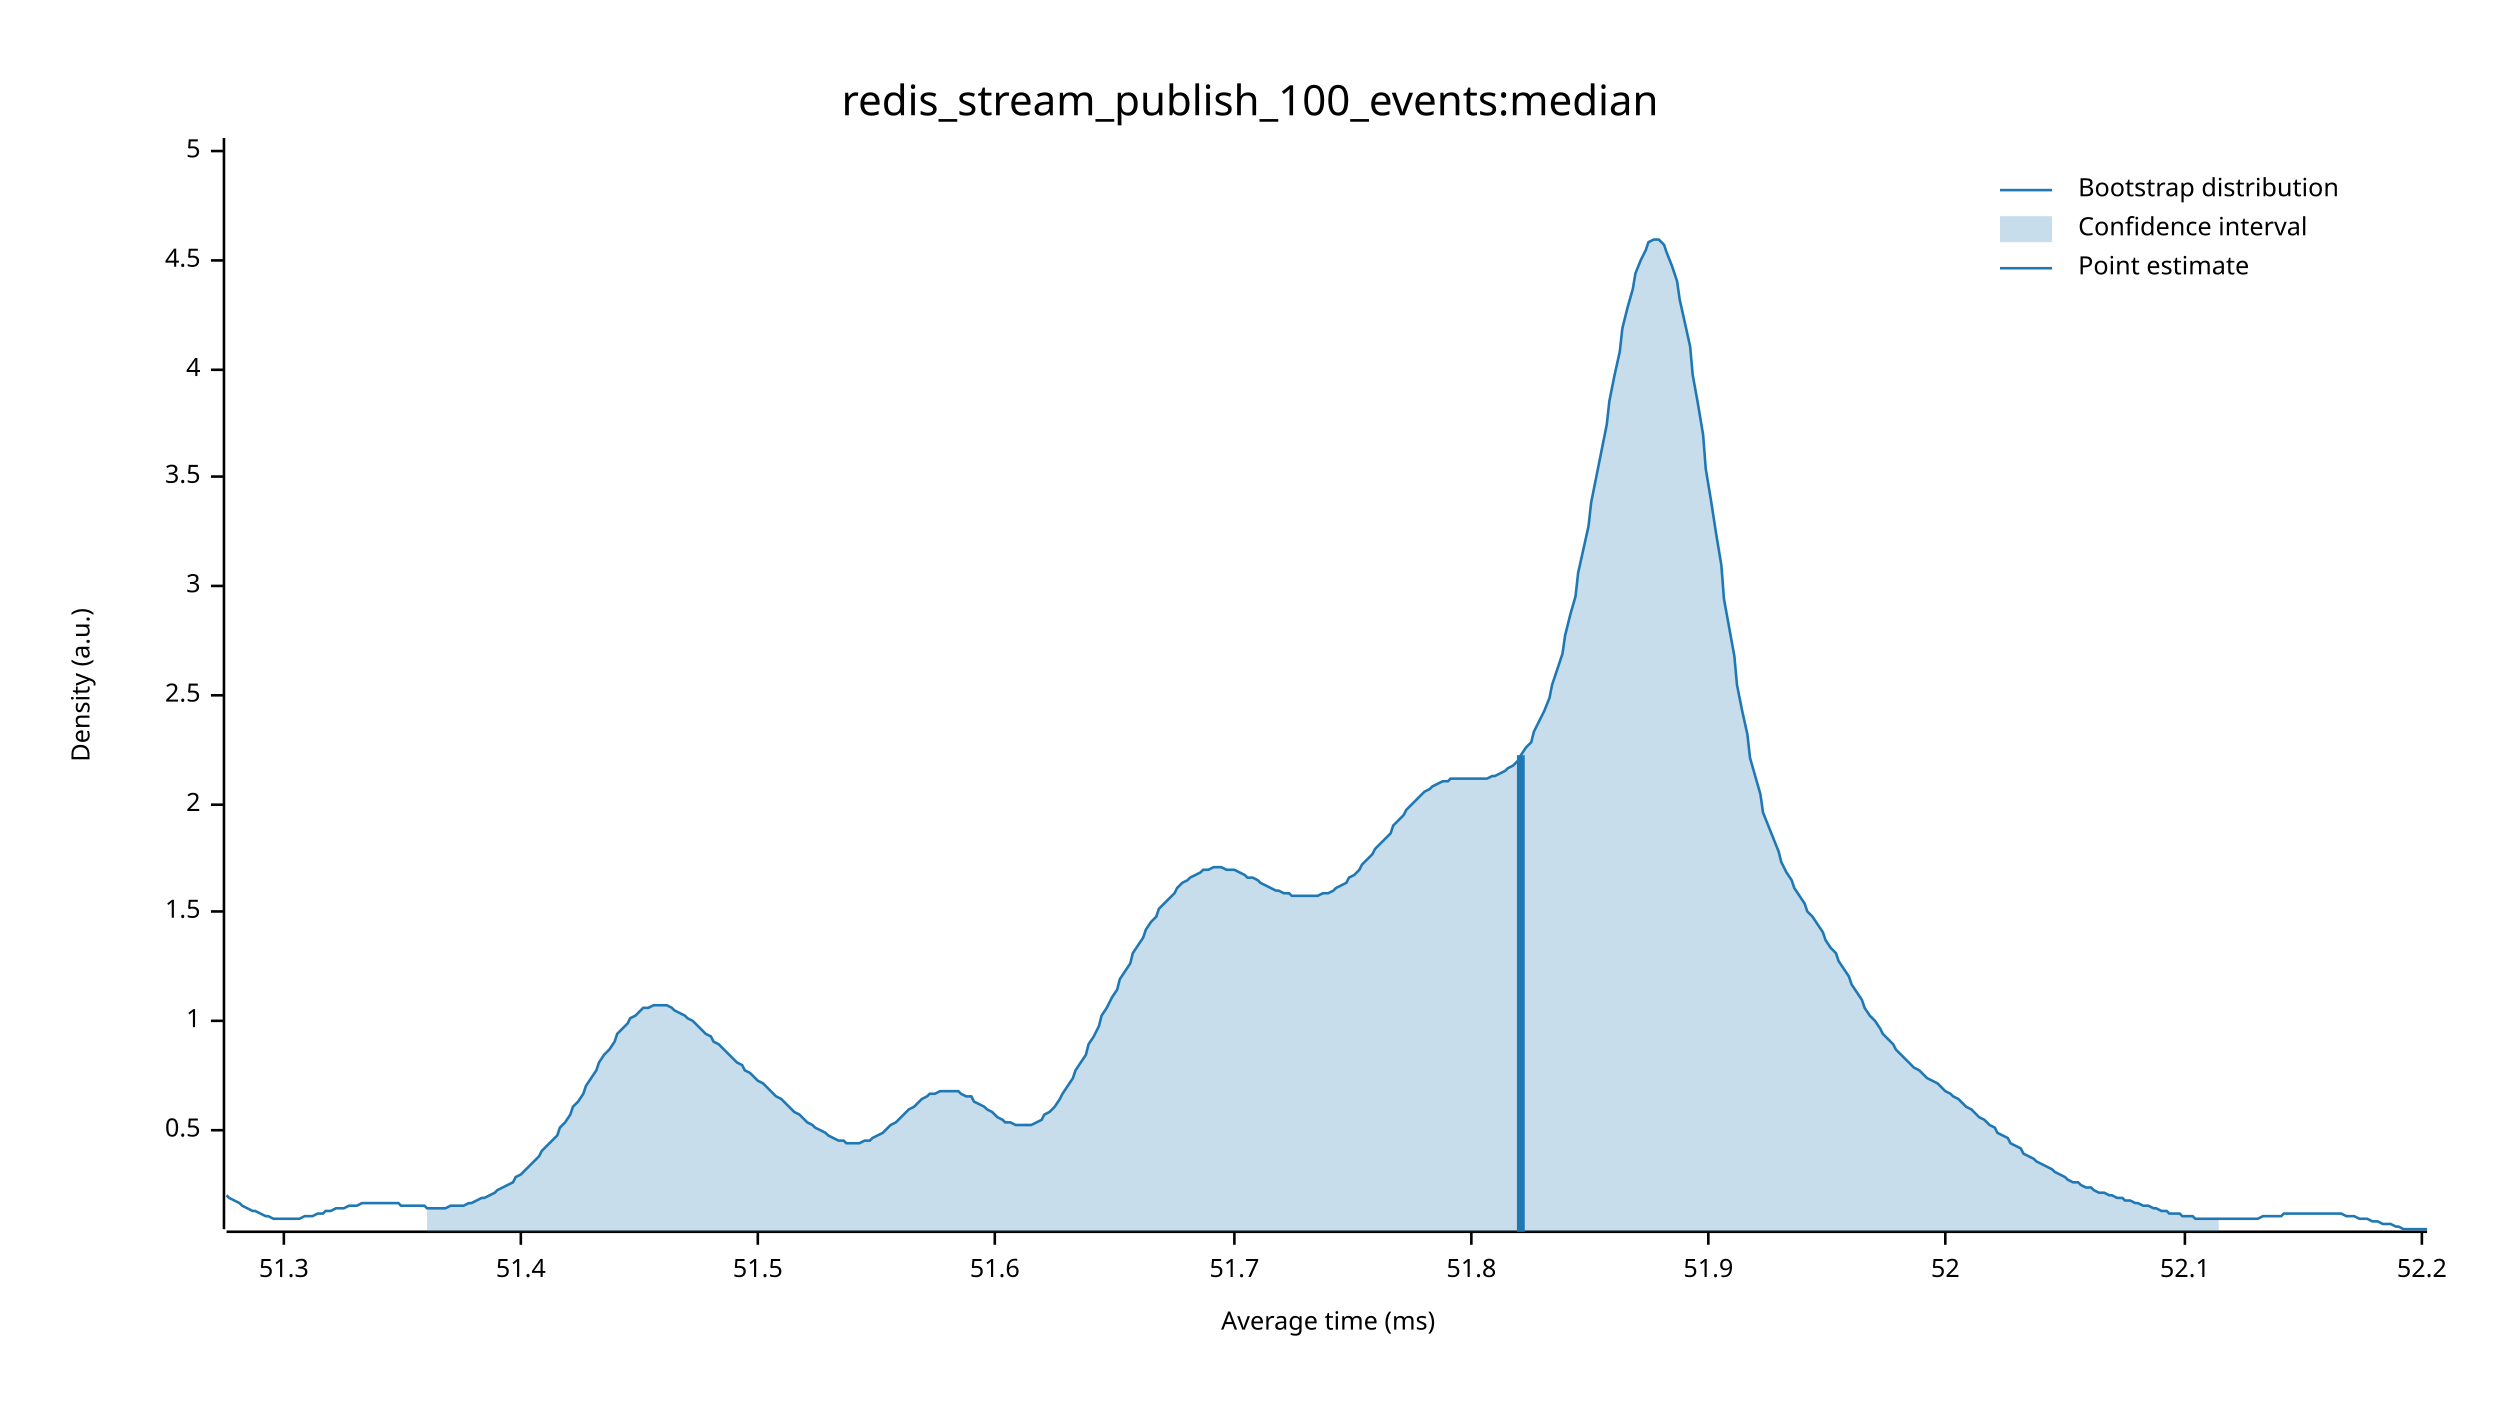
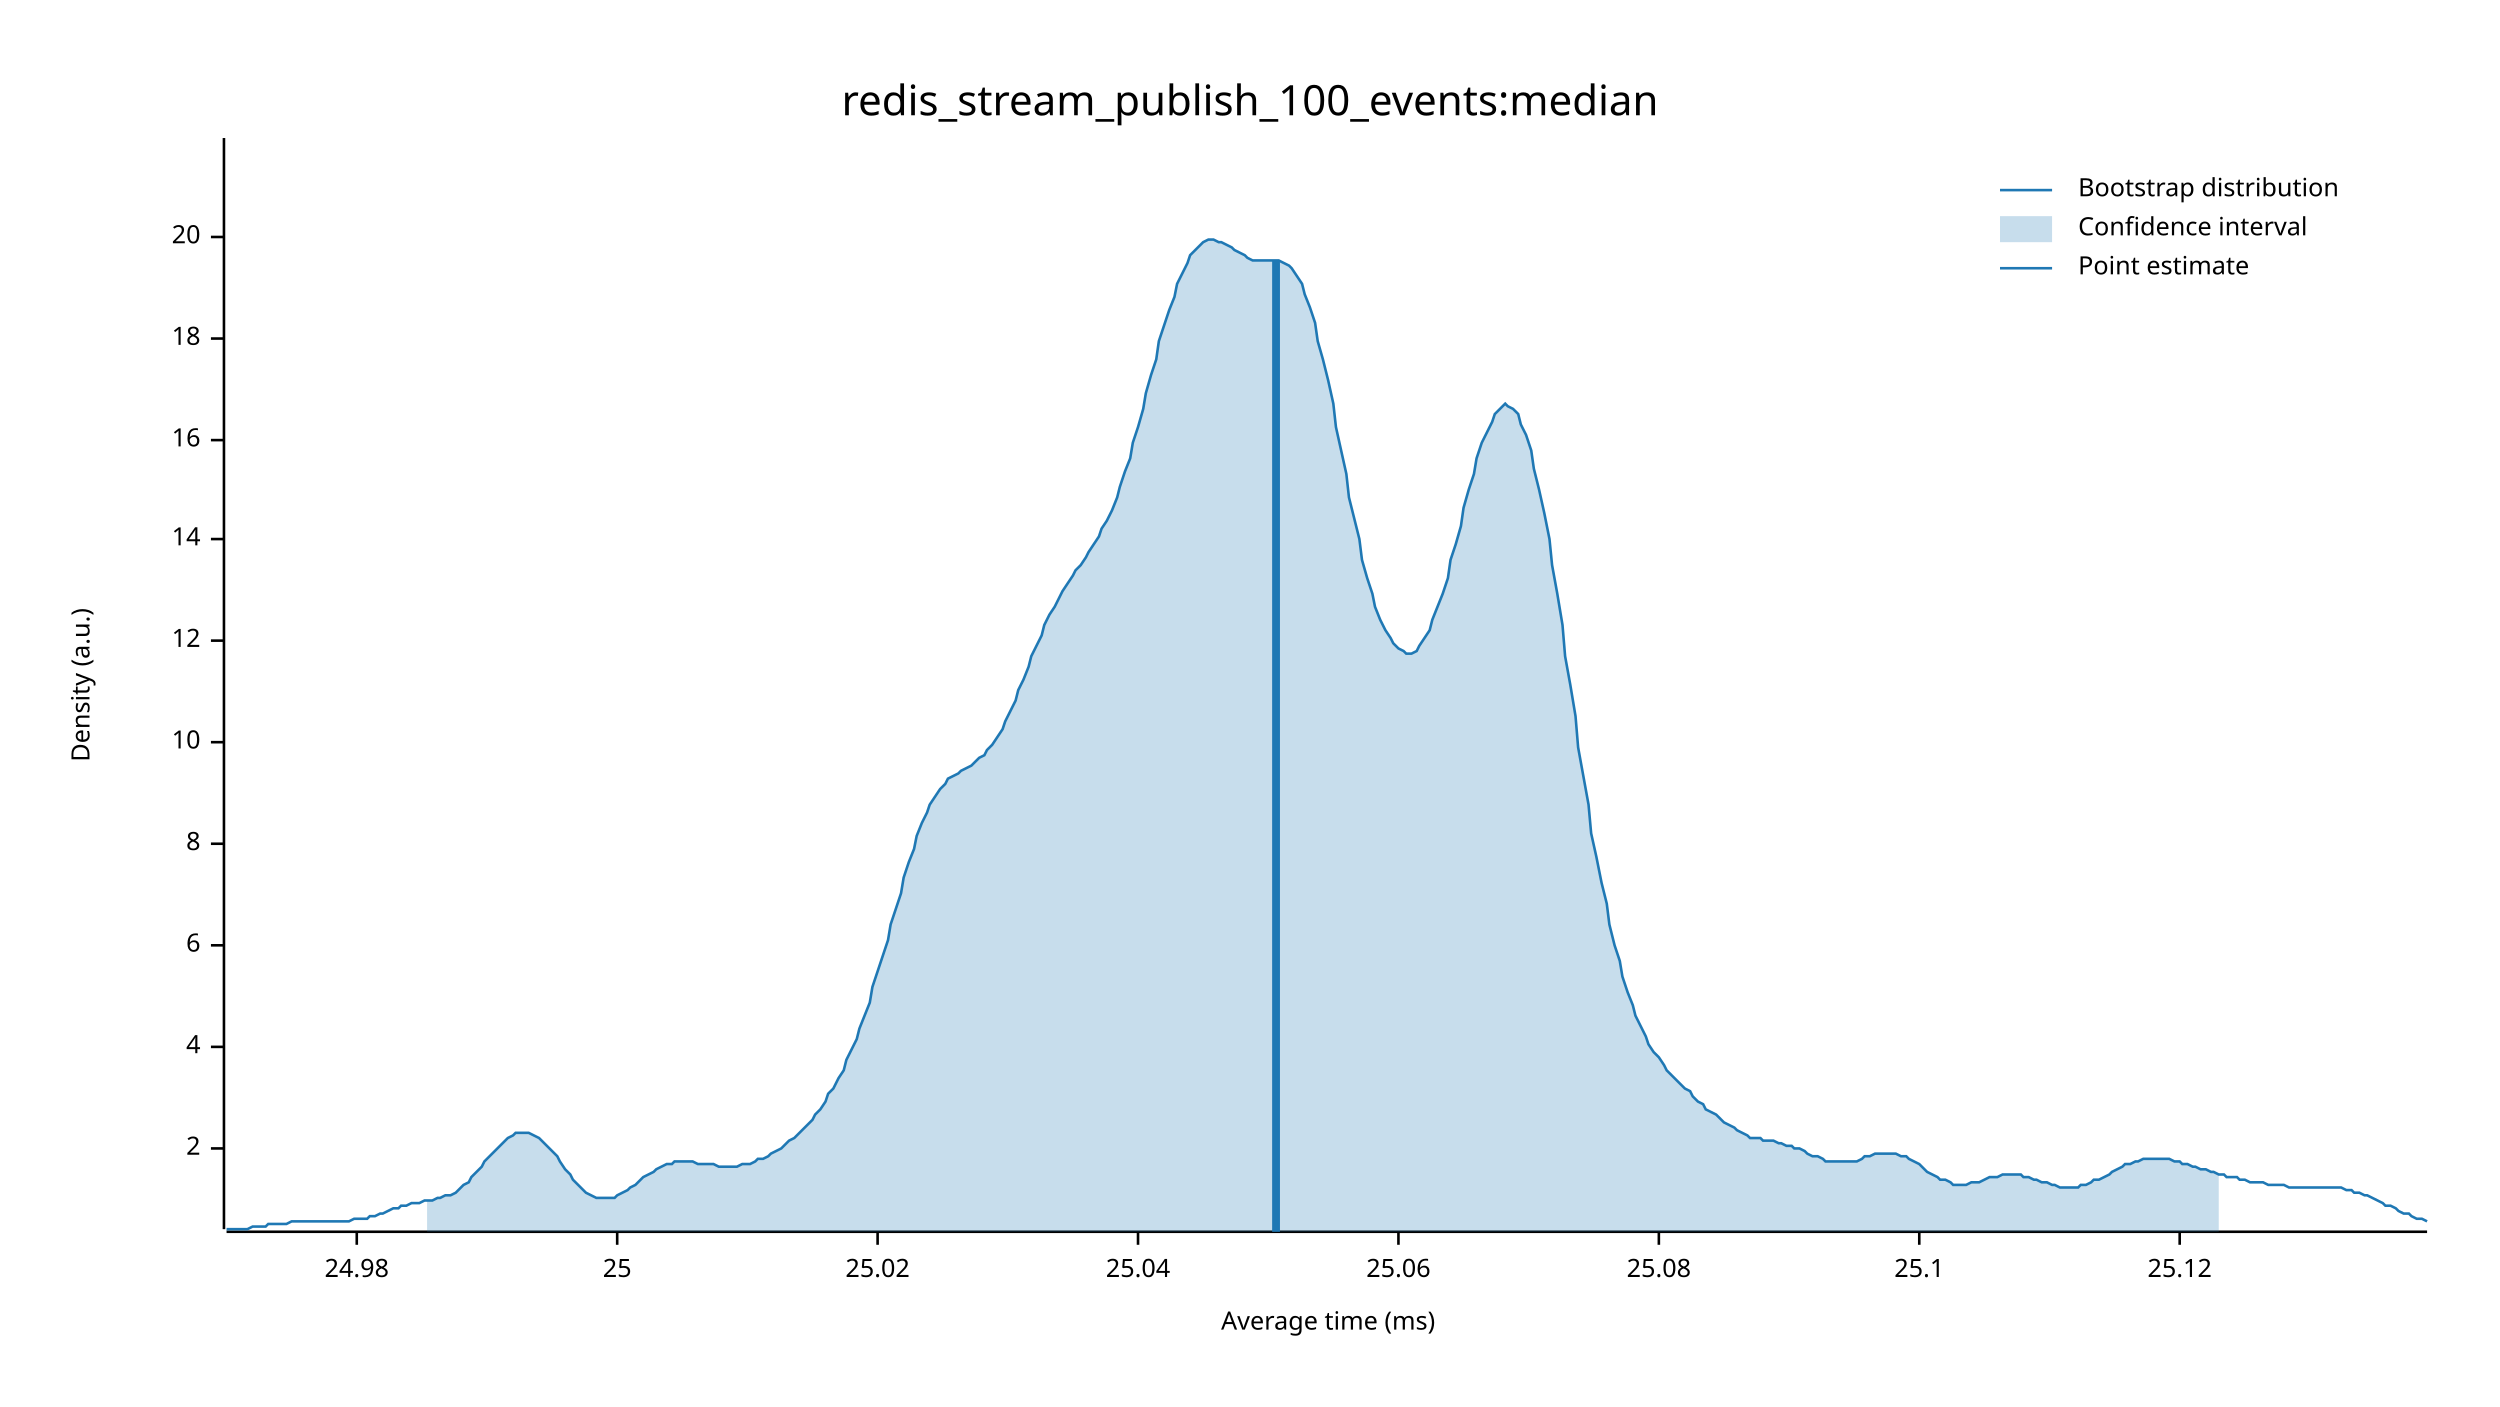
<svg xmlns="http://www.w3.org/2000/svg" width="960" height="540" viewBox="0 0 960 540">
  <text x="480" y="32" dy="0.76em" text-anchor="middle" font-family="sans-serif" font-size="16.129" opacity="1" fill="#000000">
redis_stream_publish_100_events:median
</text>
  <text x="27" y="263" dy="0.76em" text-anchor="middle" font-family="sans-serif" font-size="9.677" opacity="1" fill="#000000" transform="rotate(270, 27, 263)">
Density (a.u.)
</text>
  <text x="510" y="513" dy="-0.5ex" text-anchor="middle" font-family="sans-serif" font-size="9.677" opacity="1" fill="#000000">
Average time (ms)
</text>
  <polyline fill="none" opacity="1" stroke="#000000" stroke-width="1" points="86,53 86,472 " />
-   <text x="77" y="434" dy="0.5ex" text-anchor="end" font-family="sans-serif" font-size="9.677" opacity="1" fill="#000000">
- 0.5
- </text>
-   <polyline fill="none" opacity="1" stroke="#000000" stroke-width="1" points="81,434 86,434 " />
-   <text x="77" y="392" dy="0.5ex" text-anchor="end" font-family="sans-serif" font-size="9.677" opacity="1" fill="#000000">
- 1
- </text>
-   <polyline fill="none" opacity="1" stroke="#000000" stroke-width="1" points="81,392 86,392 " />
-   <text x="77" y="350" dy="0.5ex" text-anchor="end" font-family="sans-serif" font-size="9.677" opacity="1" fill="#000000">
- 1.5
- </text>
-   <polyline fill="none" opacity="1" stroke="#000000" stroke-width="1" points="81,350 86,350 " />
-   <text x="77" y="309" dy="0.5ex" text-anchor="end" font-family="sans-serif" font-size="9.677" opacity="1" fill="#000000">
+   <text x="77" y="441" dy="0.5ex" text-anchor="end" font-family="sans-serif" font-size="9.677" opacity="1" fill="#000000">
2
</text>
-   <polyline fill="none" opacity="1" stroke="#000000" stroke-width="1" points="81,309 86,309 " />
-   <text x="77" y="267" dy="0.5ex" text-anchor="end" font-family="sans-serif" font-size="9.677" opacity="1" fill="#000000">
- 2.5
- </text>
-   <polyline fill="none" opacity="1" stroke="#000000" stroke-width="1" points="81,267 86,267 " />
-   <text x="77" y="225" dy="0.5ex" text-anchor="end" font-family="sans-serif" font-size="9.677" opacity="1" fill="#000000">
- 3
- </text>
-   <polyline fill="none" opacity="1" stroke="#000000" stroke-width="1" points="81,225 86,225 " />
-   <text x="77" y="183" dy="0.5ex" text-anchor="end" font-family="sans-serif" font-size="9.677" opacity="1" fill="#000000">
- 3.5
- </text>
-   <polyline fill="none" opacity="1" stroke="#000000" stroke-width="1" points="81,183 86,183 " />
-   <text x="77" y="142" dy="0.5ex" text-anchor="end" font-family="sans-serif" font-size="9.677" opacity="1" fill="#000000">
+   <polyline fill="none" opacity="1" stroke="#000000" stroke-width="1" points="81,441 86,441 " />
+   <text x="77" y="402" dy="0.5ex" text-anchor="end" font-family="sans-serif" font-size="9.677" opacity="1" fill="#000000">
4
</text>
-   <polyline fill="none" opacity="1" stroke="#000000" stroke-width="1" points="81,142 86,142 " />
-   <text x="77" y="100" dy="0.5ex" text-anchor="end" font-family="sans-serif" font-size="9.677" opacity="1" fill="#000000">
- 4.5
+   <polyline fill="none" opacity="1" stroke="#000000" stroke-width="1" points="81,402 86,402 " />
+   <text x="77" y="363" dy="0.5ex" text-anchor="end" font-family="sans-serif" font-size="9.677" opacity="1" fill="#000000">
+ 6
</text>
-   <polyline fill="none" opacity="1" stroke="#000000" stroke-width="1" points="81,100 86,100 " />
-   <text x="77" y="58" dy="0.5ex" text-anchor="end" font-family="sans-serif" font-size="9.677" opacity="1" fill="#000000">
- 5
+   <polyline fill="none" opacity="1" stroke="#000000" stroke-width="1" points="81,363 86,363 " />
+   <text x="77" y="324" dy="0.5ex" text-anchor="end" font-family="sans-serif" font-size="9.677" opacity="1" fill="#000000">
+ 8
</text>
-   <polyline fill="none" opacity="1" stroke="#000000" stroke-width="1" points="81,58 86,58 " />
+   <polyline fill="none" opacity="1" stroke="#000000" stroke-width="1" points="81,324 86,324 " />
+   <text x="77" y="285" dy="0.5ex" text-anchor="end" font-family="sans-serif" font-size="9.677" opacity="1" fill="#000000">
+ 10
+ </text>
+   <polyline fill="none" opacity="1" stroke="#000000" stroke-width="1" points="81,285 86,285 " />
+   <text x="77" y="246" dy="0.5ex" text-anchor="end" font-family="sans-serif" font-size="9.677" opacity="1" fill="#000000">
+ 12
+ </text>
+   <polyline fill="none" opacity="1" stroke="#000000" stroke-width="1" points="81,246 86,246 " />
+   <text x="77" y="207" dy="0.5ex" text-anchor="end" font-family="sans-serif" font-size="9.677" opacity="1" fill="#000000">
+ 14
+ </text>
+   <polyline fill="none" opacity="1" stroke="#000000" stroke-width="1" points="81,207 86,207 " />
+   <text x="77" y="169" dy="0.5ex" text-anchor="end" font-family="sans-serif" font-size="9.677" opacity="1" fill="#000000">
+ 16
+ </text>
+   <polyline fill="none" opacity="1" stroke="#000000" stroke-width="1" points="81,169 86,169 " />
+   <text x="77" y="130" dy="0.5ex" text-anchor="end" font-family="sans-serif" font-size="9.677" opacity="1" fill="#000000">
+ 18
+ </text>
+   <polyline fill="none" opacity="1" stroke="#000000" stroke-width="1" points="81,130 86,130 " />
+   <text x="77" y="91" dy="0.5ex" text-anchor="end" font-family="sans-serif" font-size="9.677" opacity="1" fill="#000000">
+ 20
+ </text>
+   <polyline fill="none" opacity="1" stroke="#000000" stroke-width="1" points="81,91 86,91 " />
  <polyline fill="none" opacity="1" stroke="#000000" stroke-width="1" points="87,473 932,473 " />
-   <text x="109" y="483" dy="0.76em" text-anchor="middle" font-family="sans-serif" font-size="9.677" opacity="1" fill="#000000">
- 51.3
+   <text x="137" y="483" dy="0.76em" text-anchor="middle" font-family="sans-serif" font-size="9.677" opacity="1" fill="#000000">
+ 24.98
</text>
-   <polyline fill="none" opacity="1" stroke="#000000" stroke-width="1" points="109,473 109,478 " />
-   <text x="200" y="483" dy="0.76em" text-anchor="middle" font-family="sans-serif" font-size="9.677" opacity="1" fill="#000000">
- 51.4
+   <polyline fill="none" opacity="1" stroke="#000000" stroke-width="1" points="137,473 137,478 " />
+   <text x="237" y="483" dy="0.76em" text-anchor="middle" font-family="sans-serif" font-size="9.677" opacity="1" fill="#000000">
+ 25
</text>
-   <polyline fill="none" opacity="1" stroke="#000000" stroke-width="1" points="200,473 200,478 " />
-   <text x="291" y="483" dy="0.76em" text-anchor="middle" font-family="sans-serif" font-size="9.677" opacity="1" fill="#000000">
- 51.5
+   <polyline fill="none" opacity="1" stroke="#000000" stroke-width="1" points="237,473 237,478 " />
+   <text x="337" y="483" dy="0.76em" text-anchor="middle" font-family="sans-serif" font-size="9.677" opacity="1" fill="#000000">
+ 25.02
</text>
-   <polyline fill="none" opacity="1" stroke="#000000" stroke-width="1" points="291,473 291,478 " />
-   <text x="382" y="483" dy="0.76em" text-anchor="middle" font-family="sans-serif" font-size="9.677" opacity="1" fill="#000000">
- 51.6
+   <polyline fill="none" opacity="1" stroke="#000000" stroke-width="1" points="337,473 337,478 " />
+   <text x="437" y="483" dy="0.76em" text-anchor="middle" font-family="sans-serif" font-size="9.677" opacity="1" fill="#000000">
+ 25.04
</text>
-   <polyline fill="none" opacity="1" stroke="#000000" stroke-width="1" points="382,473 382,478 " />
-   <text x="474" y="483" dy="0.76em" text-anchor="middle" font-family="sans-serif" font-size="9.677" opacity="1" fill="#000000">
- 51.7
+   <polyline fill="none" opacity="1" stroke="#000000" stroke-width="1" points="437,473 437,478 " />
+   <text x="537" y="483" dy="0.76em" text-anchor="middle" font-family="sans-serif" font-size="9.677" opacity="1" fill="#000000">
+ 25.06
</text>
-   <polyline fill="none" opacity="1" stroke="#000000" stroke-width="1" points="474,473 474,478 " />
-   <text x="565" y="483" dy="0.76em" text-anchor="middle" font-family="sans-serif" font-size="9.677" opacity="1" fill="#000000">
- 51.8
+   <polyline fill="none" opacity="1" stroke="#000000" stroke-width="1" points="537,473 537,478 " />
+   <text x="637" y="483" dy="0.76em" text-anchor="middle" font-family="sans-serif" font-size="9.677" opacity="1" fill="#000000">
+ 25.08
</text>
-   <polyline fill="none" opacity="1" stroke="#000000" stroke-width="1" points="565,473 565,478 " />
-   <text x="656" y="483" dy="0.76em" text-anchor="middle" font-family="sans-serif" font-size="9.677" opacity="1" fill="#000000">
- 51.9
+   <polyline fill="none" opacity="1" stroke="#000000" stroke-width="1" points="637,473 637,478 " />
+   <text x="737" y="483" dy="0.76em" text-anchor="middle" font-family="sans-serif" font-size="9.677" opacity="1" fill="#000000">
+ 25.1
</text>
-   <polyline fill="none" opacity="1" stroke="#000000" stroke-width="1" points="656,473 656,478 " />
-   <text x="747" y="483" dy="0.76em" text-anchor="middle" font-family="sans-serif" font-size="9.677" opacity="1" fill="#000000">
- 52
+   <polyline fill="none" opacity="1" stroke="#000000" stroke-width="1" points="737,473 737,478 " />
+   <text x="837" y="483" dy="0.76em" text-anchor="middle" font-family="sans-serif" font-size="9.677" opacity="1" fill="#000000">
+ 25.12
</text>
-   <polyline fill="none" opacity="1" stroke="#000000" stroke-width="1" points="747,473 747,478 " />
-   <text x="839" y="483" dy="0.76em" text-anchor="middle" font-family="sans-serif" font-size="9.677" opacity="1" fill="#000000">
- 52.1
- </text>
-   <polyline fill="none" opacity="1" stroke="#000000" stroke-width="1" points="839,473 839,478 " />
-   <text x="930" y="483" dy="0.76em" text-anchor="middle" font-family="sans-serif" font-size="9.677" opacity="1" fill="#000000">
- 52.2
- </text>
-   <polyline fill="none" opacity="1" stroke="#000000" stroke-width="1" points="930,473 930,478 " />
-   <polyline fill="none" opacity="1" stroke="#1F78B4" stroke-width="1" points="87,459 88,460 90,461 92,462 93,463 95,464 97,465 98,465 100,466 102,467 103,467 105,468 107,468 109,468 110,468 112,468 114,468 115,468 117,467 119,467 120,467 122,466 124,466 125,465 127,465 129,464 131,464 132,464 134,463 136,463 137,463 139,462 141,462 142,462 144,462 146,462 147,462 149,462 151,462 153,462 154,463 156,463 158,463 159,463 161,463 163,463 164,464 166,464 168,464 169,464 171,464 173,463 175,463 176,463 178,463 180,462 181,462 183,461 185,460 186,460 188,459 190,458 191,457 193,456 195,455 197,454 198,452 200,451 202,449 203,448 205,446 207,444 208,442 210,440 212,438 214,436 215,433 217,431 219,428 220,425 222,423 224,420 225,417 227,414 229,411 230,408 232,405 234,403 236,400 237,397 239,395 241,393 242,391 244,390 246,388 247,387 249,387 251,386 252,386 254,386 256,386 258,387 259,388 261,389 263,390 264,391 266,392 268,394 269,395 271,397 273,398 274,400 276,401 278,403 280,405 281,406 283,408 285,409 286,411 288,412 290,414 291,415 293,416 295,418 296,419 298,421 300,422 302,424 303,425 305,427 307,428 308,429 310,431 312,432 313,433 315,434 317,435 318,436 320,437 322,438 324,438 325,439 327,439 329,439 330,439 332,438 334,438 335,437 337,436 339,435 341,433 342,432 344,431 346,429 347,428 349,426 351,425 352,424 354,422 356,421 357,420 359,420 361,419 363,419 364,419 366,419 368,419 369,420 371,421 373,421 374,423 376,424 378,425 379,426 381,427 383,429 385,430 386,431 388,431 390,432 391,432 393,432 395,432 396,432 398,431 400,430 401,428 403,427 405,425 407,422 408,420 410,417 412,414 413,411 415,408 417,405 418,401 420,398 422,394 423,390 425,387 427,383 429,380 430,376 432,373 434,370 435,366 437,363 439,360 440,357 442,354 444,352 445,349 447,347 449,345 451,343 452,341 454,339 456,338 457,337 459,336 461,335 462,334 464,334 466,333 468,333 469,333 471,334 473,334 474,334 476,335 478,336 479,337 481,337 483,338 484,339 486,340 488,341 490,342 491,342 493,343 495,343 496,344 498,344 500,344 501,344 503,344 505,344 506,344 508,343 510,343 512,342 513,341 515,340 517,339 518,337 520,336 522,334 523,332 525,330 527,328 528,326 530,324 532,322 534,320 535,317 537,315 539,313 540,311 542,309 544,307 545,306 547,304 549,303 550,302 552,301 554,300 556,300 557,299 559,299 561,299 562,299 564,299 566,299 567,299 569,299 571,299 573,298 574,298 576,297 578,296 579,295 581,294 583,292 584,290 586,287 588,285 589,281 591,277 593,273 595,268 596,263 598,257 600,251 601,244 603,236 605,229 606,220 608,211 610,202 611,193 613,183 615,173 617,163 618,154 620,144 622,135 623,126 625,118 627,111 628,105 630,100 632,96 633,93 635,92 637,92 639,94 640,97 642,102 644,108 645,115 647,124 649,133 650,144 652,155 654,167 655,180 657,192 659,205 661,217 662,230 664,241 666,252 667,263 669,273 671,282 672,291 674,298 676,305 677,312 679,317 681,322 683,327 684,331 686,335 688,338 689,341 691,344 693,347 694,350 696,352 698,355 700,358 701,361 703,364 705,366 706,369 708,372 710,375 711,378 713,381 715,384 716,387 718,390 720,392 722,395 723,397 725,399 727,401 728,403 730,405 732,407 733,408 735,410 737,411 738,412 740,414 742,415 744,416 745,417 747,419 749,420 750,421 752,422 754,424 755,425 757,426 759,428 760,429 762,430 764,432 766,433 767,435 769,436 771,437 772,439 774,440 776,441 777,443 779,444 781,445 782,446 784,447 786,448 788,449 789,450 791,451 793,452 794,453 796,454 798,454 799,455 801,456 803,456 804,457 806,458 808,458 810,459 811,459 813,460 815,460 816,461 818,461 820,462 821,462 823,463 825,463 827,464 828,464 830,465 832,465 833,466 835,466 837,466 838,467 840,467 842,467 843,468 845,468 847,468 849,468 850,468 852,468 854,468 855,468 857,468 859,468 860,468 862,468 864,468 865,468 867,468 869,467 871,467 872,467 874,467 876,467 877,466 879,466 881,466 882,466 884,466 886,466 887,466 889,466 891,466 893,466 894,466 896,466 898,466 899,466 901,467 903,467 904,467 906,468 908,468 909,468 911,469 913,469 915,470 916,470 918,470 920,471 921,471 923,472 925,472 926,472 928,472 930,472 932,472 " />
-   <polygon opacity="0.25" fill="#1F78B4" points="164,464 166,464 168,464 169,464 171,464 173,463 175,463 176,463 178,463 180,462 181,462 183,461 185,460 186,460 188,459 190,458 191,457 193,456 195,455 197,454 198,452 200,451 202,449 203,448 205,446 207,444 208,442 210,440 212,438 214,436 215,433 217,431 219,428 220,425 222,423 224,420 225,417 227,414 229,411 230,408 232,405 234,403 236,400 237,397 239,395 241,393 242,391 244,390 246,388 247,387 249,387 251,386 252,386 254,386 256,386 258,387 259,388 261,389 263,390 264,391 266,392 268,394 269,395 271,397 273,398 274,400 276,401 278,403 280,405 281,406 283,408 285,409 286,411 288,412 290,414 291,415 293,416 295,418 296,419 298,421 300,422 302,424 303,425 305,427 307,428 308,429 310,431 312,432 313,433 315,434 317,435 318,436 320,437 322,438 324,438 325,439 327,439 329,439 330,439 332,438 334,438 335,437 337,436 339,435 341,433 342,432 344,431 346,429 347,428 349,426 351,425 352,424 354,422 356,421 357,420 359,420 361,419 363,419 364,419 366,419 368,419 369,420 371,421 373,421 374,423 376,424 378,425 379,426 381,427 383,429 385,430 386,431 388,431 390,432 391,432 393,432 395,432 396,432 398,431 400,430 401,428 403,427 405,425 407,422 408,420 410,417 412,414 413,411 415,408 417,405 418,401 420,398 422,394 423,390 425,387 427,383 429,380 430,376 432,373 434,370 435,366 437,363 439,360 440,357 442,354 444,352 445,349 447,347 449,345 451,343 452,341 454,339 456,338 457,337 459,336 461,335 462,334 464,334 466,333 468,333 469,333 471,334 473,334 474,334 476,335 478,336 479,337 481,337 483,338 484,339 486,340 488,341 490,342 491,342 493,343 495,343 496,344 498,344 500,344 501,344 503,344 505,344 506,344 508,343 510,343 512,342 513,341 515,340 517,339 518,337 520,336 522,334 523,332 525,330 527,328 528,326 530,324 532,322 534,320 535,317 537,315 539,313 540,311 542,309 544,307 545,306 547,304 549,303 550,302 552,301 554,300 556,300 557,299 559,299 561,299 562,299 564,299 566,299 567,299 569,299 571,299 573,298 574,298 576,297 578,296 579,295 581,294 583,292 584,290 586,287 588,285 589,281 591,277 593,273 595,268 596,263 598,257 600,251 601,244 603,236 605,229 606,220 608,211 610,202 611,193 613,183 615,173 617,163 618,154 620,144 622,135 623,126 625,118 627,111 628,105 630,100 632,96 633,93 635,92 637,92 639,94 640,97 642,102 644,108 645,115 647,124 649,133 650,144 652,155 654,167 655,180 657,192 659,205 661,217 662,230 664,241 666,252 667,263 669,273 671,282 672,291 674,298 676,305 677,312 679,317 681,322 683,327 684,331 686,335 688,338 689,341 691,344 693,347 694,350 696,352 698,355 700,358 701,361 703,364 705,366 706,369 708,372 710,375 711,378 713,381 715,384 716,387 718,390 720,392 722,395 723,397 725,399 727,401 728,403 730,405 732,407 733,408 735,410 737,411 738,412 740,414 742,415 744,416 745,417 747,419 749,420 750,421 752,422 754,424 755,425 757,426 759,428 760,429 762,430 764,432 766,433 767,435 769,436 771,437 772,439 774,440 776,441 777,443 779,444 781,445 782,446 784,447 786,448 788,449 789,450 791,451 793,452 794,453 796,454 798,454 799,455 801,456 803,456 804,457 806,458 808,458 810,459 811,459 813,460 815,460 816,461 818,461 820,462 821,462 823,463 825,463 827,464 828,464 830,465 832,465 833,466 835,466 837,466 838,467 840,467 842,467 843,468 845,468 847,468 849,468 850,468 852,468 852,473 164,473 " />
-   <polyline fill="none" opacity="1" stroke="#1F78B4" stroke-width="3" points="584,473 584,290 " />
+   <polyline fill="none" opacity="1" stroke="#000000" stroke-width="1" points="837,473 837,478 " />
+   <polyline fill="none" opacity="1" stroke="#1F78B4" stroke-width="1" points="87,472 88,472 90,472 92,472 93,472 95,472 97,471 98,471 100,471 102,471 103,470 105,470 107,470 109,470 110,470 112,469 114,469 115,469 117,469 119,469 120,469 122,469 124,469 125,469 127,469 129,469 131,469 132,469 134,469 136,468 137,468 139,468 141,468 142,467 144,467 146,466 147,466 149,465 151,464 153,464 154,463 156,463 158,462 159,462 161,462 163,461 164,461 166,461 168,460 169,460 171,459 173,459 175,458 176,457 178,455 180,454 181,452 183,450 185,448 186,446 188,444 190,442 191,441 193,439 195,437 197,436 198,435 200,435 202,435 203,435 205,436 207,437 208,438 210,440 212,442 214,444 215,446 217,449 219,451 220,453 222,455 224,457 225,458 227,459 229,460 230,460 232,460 234,460 236,460 237,459 239,458 241,457 242,456 244,455 246,453 247,452 249,451 251,450 252,449 254,448 256,447 258,447 259,446 261,446 263,446 264,446 266,446 268,447 269,447 271,447 273,447 274,447 276,448 278,448 280,448 281,448 283,448 285,447 286,447 288,447 290,446 291,445 293,445 295,444 296,443 298,442 300,441 302,439 303,438 305,437 307,435 308,434 310,432 312,430 313,428 315,426 317,423 318,420 320,418 322,414 324,411 325,407 327,403 329,399 330,395 332,390 334,385 335,379 337,373 339,367 341,361 342,355 344,349 346,343 347,337 349,331 351,326 352,321 354,316 356,312 357,309 359,306 361,303 363,301 364,299 366,298 368,297 369,296 371,295 373,294 374,293 376,291 378,290 379,288 381,286 383,283 385,280 386,277 388,273 390,269 391,265 393,261 395,256 396,252 398,248 400,244 401,240 403,236 405,233 407,229 408,227 410,224 412,221 413,219 415,217 417,214 418,212 420,209 422,206 423,203 425,200 427,196 429,191 430,187 432,181 434,176 435,170 437,164 439,157 440,151 442,144 444,138 445,131 447,125 449,119 451,114 452,109 454,105 456,101 457,98 459,96 461,94 462,93 464,92 466,92 468,93 469,93 471,94 473,95 474,96 476,97 478,98 479,99 481,100 483,100 484,100 486,100 488,100 490,100 491,100 493,101 495,102 496,103 498,106 500,109 501,113 503,118 505,124 506,131 508,138 510,146 512,155 513,164 515,173 517,182 518,191 520,199 522,207 523,215 525,222 527,228 528,233 530,238 532,242 534,245 535,247 537,249 539,250 540,251 542,251 544,250 545,248 547,245 549,242 550,238 552,233 554,228 556,222 557,215 559,209 561,202 562,195 564,188 566,182 567,176 569,170 571,166 573,162 574,159 576,157 578,155 579,156 581,157 583,159 584,163 586,167 588,173 589,180 591,188 593,197 595,207 596,217 598,228 600,240 601,252 603,263 605,275 606,287 608,298 610,309 611,320 613,329 615,339 617,347 618,355 620,363 622,369 623,375 625,381 627,386 628,390 630,394 632,398 633,401 635,404 637,406 639,409 640,411 642,413 644,415 645,416 647,418 649,419 650,421 652,423 654,424 655,426 657,427 659,428 661,430 662,431 664,432 666,433 667,434 669,435 671,436 672,437 674,437 676,437 677,438 679,438 681,438 683,439 684,439 686,440 688,440 689,441 691,441 693,442 694,443 696,444 698,444 700,445 701,446 703,446 705,446 706,446 708,446 710,446 711,446 713,446 715,445 716,444 718,444 720,443 722,443 723,443 725,443 727,443 728,443 730,444 732,444 733,445 735,446 737,447 738,448 740,450 742,451 744,452 745,453 747,453 749,454 750,455 752,455 754,455 755,455 757,454 759,454 760,454 762,453 764,452 766,452 767,452 769,451 771,451 772,451 774,451 776,451 777,452 779,452 781,453 782,453 784,454 786,454 788,455 789,455 791,456 793,456 794,456 796,456 798,456 799,455 801,455 803,454 804,453 806,453 808,452 810,451 811,450 813,449 815,448 816,447 818,447 820,446 821,446 823,445 825,445 827,445 828,445 830,445 832,445 833,445 835,446 837,446 838,447 840,447 842,448 843,448 845,449 847,449 849,450 850,450 852,451 854,451 855,452 857,452 859,452 860,453 862,453 864,454 865,454 867,454 869,454 871,455 872,455 874,455 876,455 877,455 879,456 881,456 882,456 884,456 886,456 887,456 889,456 891,456 893,456 894,456 896,456 898,456 899,456 901,457 903,457 904,458 906,458 908,459 909,459 911,460 913,461 915,462 916,463 918,463 920,464 921,465 923,466 925,466 926,467 928,468 930,468 932,469 " />
+   <polygon opacity="0.25" fill="#1F78B4" points="164,461 166,461 168,460 169,460 171,459 173,459 175,458 176,457 178,455 180,454 181,452 183,450 185,448 186,446 188,444 190,442 191,441 193,439 195,437 197,436 198,435 200,435 202,435 203,435 205,436 207,437 208,438 210,440 212,442 214,444 215,446 217,449 219,451 220,453 222,455 224,457 225,458 227,459 229,460 230,460 232,460 234,460 236,460 237,459 239,458 241,457 242,456 244,455 246,453 247,452 249,451 251,450 252,449 254,448 256,447 258,447 259,446 261,446 263,446 264,446 266,446 268,447 269,447 271,447 273,447 274,447 276,448 278,448 280,448 281,448 283,448 285,447 286,447 288,447 290,446 291,445 293,445 295,444 296,443 298,442 300,441 302,439 303,438 305,437 307,435 308,434 310,432 312,430 313,428 315,426 317,423 318,420 320,418 322,414 324,411 325,407 327,403 329,399 330,395 332,390 334,385 335,379 337,373 339,367 341,361 342,355 344,349 346,343 347,337 349,331 351,326 352,321 354,316 356,312 357,309 359,306 361,303 363,301 364,299 366,298 368,297 369,296 371,295 373,294 374,293 376,291 378,290 379,288 381,286 383,283 385,280 386,277 388,273 390,269 391,265 393,261 395,256 396,252 398,248 400,244 401,240 403,236 405,233 407,229 408,227 410,224 412,221 413,219 415,217 417,214 418,212 420,209 422,206 423,203 425,200 427,196 429,191 430,187 432,181 434,176 435,170 437,164 439,157 440,151 442,144 444,138 445,131 447,125 449,119 451,114 452,109 454,105 456,101 457,98 459,96 461,94 462,93 464,92 466,92 468,93 469,93 471,94 473,95 474,96 476,97 478,98 479,99 481,100 483,100 484,100 486,100 488,100 490,100 491,100 493,101 495,102 496,103 498,106 500,109 501,113 503,118 505,124 506,131 508,138 510,146 512,155 513,164 515,173 517,182 518,191 520,199 522,207 523,215 525,222 527,228 528,233 530,238 532,242 534,245 535,247 537,249 539,250 540,251 542,251 544,250 545,248 547,245 549,242 550,238 552,233 554,228 556,222 557,215 559,209 561,202 562,195 564,188 566,182 567,176 569,170 571,166 573,162 574,159 576,157 578,155 579,156 581,157 583,159 584,163 586,167 588,173 589,180 591,188 593,197 595,207 596,217 598,228 600,240 601,252 603,263 605,275 606,287 608,298 610,309 611,320 613,329 615,339 617,347 618,355 620,363 622,369 623,375 625,381 627,386 628,390 630,394 632,398 633,401 635,404 637,406 639,409 640,411 642,413 644,415 645,416 647,418 649,419 650,421 652,423 654,424 655,426 657,427 659,428 661,430 662,431 664,432 666,433 667,434 669,435 671,436 672,437 674,437 676,437 677,438 679,438 681,438 683,439 684,439 686,440 688,440 689,441 691,441 693,442 694,443 696,444 698,444 700,445 701,446 703,446 705,446 706,446 708,446 710,446 711,446 713,446 715,445 716,444 718,444 720,443 722,443 723,443 725,443 727,443 728,443 730,444 732,444 733,445 735,446 737,447 738,448 740,450 742,451 744,452 745,453 747,453 749,454 750,455 752,455 754,455 755,455 757,454 759,454 760,454 762,453 764,452 766,452 767,452 769,451 771,451 772,451 774,451 776,451 777,452 779,452 781,453 782,453 784,454 786,454 788,455 789,455 791,456 793,456 794,456 796,456 798,456 799,455 801,455 803,454 804,453 806,453 808,452 810,451 811,450 813,449 815,448 816,447 818,447 820,446 821,446 823,445 825,445 827,445 828,445 830,445 832,445 833,445 835,446 837,446 838,447 840,447 842,448 843,448 845,449 847,449 849,450 850,450 852,451 852,473 164,473 " />
+   <polyline fill="none" opacity="1" stroke="#1F78B4" stroke-width="3" points="490,473 490,100 " />
  <text x="798" y="68" dy="0.76em" text-anchor="start" font-family="sans-serif" font-size="9.677" opacity="1" fill="#000000">
Bootstrap distribution
</text>
  <text x="798" y="83" dy="0.76em" text-anchor="start" font-family="sans-serif" font-size="9.677" opacity="1" fill="#000000">
Confidence interval
</text>
  <text x="798" y="98" dy="0.76em" text-anchor="start" font-family="sans-serif" font-size="9.677" opacity="1" fill="#000000">
Point estimate
</text>
  <polyline fill="none" opacity="1" stroke="#1F78B4" stroke-width="1" points="768,73 788,73 " />
  <rect x="768" y="83" width="20" height="10" opacity="0.25" fill="#1F78B4" stroke="none" />
  <polyline fill="none" opacity="1" stroke="#1F78B4" stroke-width="1" points="768,103 788,103 " />
</svg>
